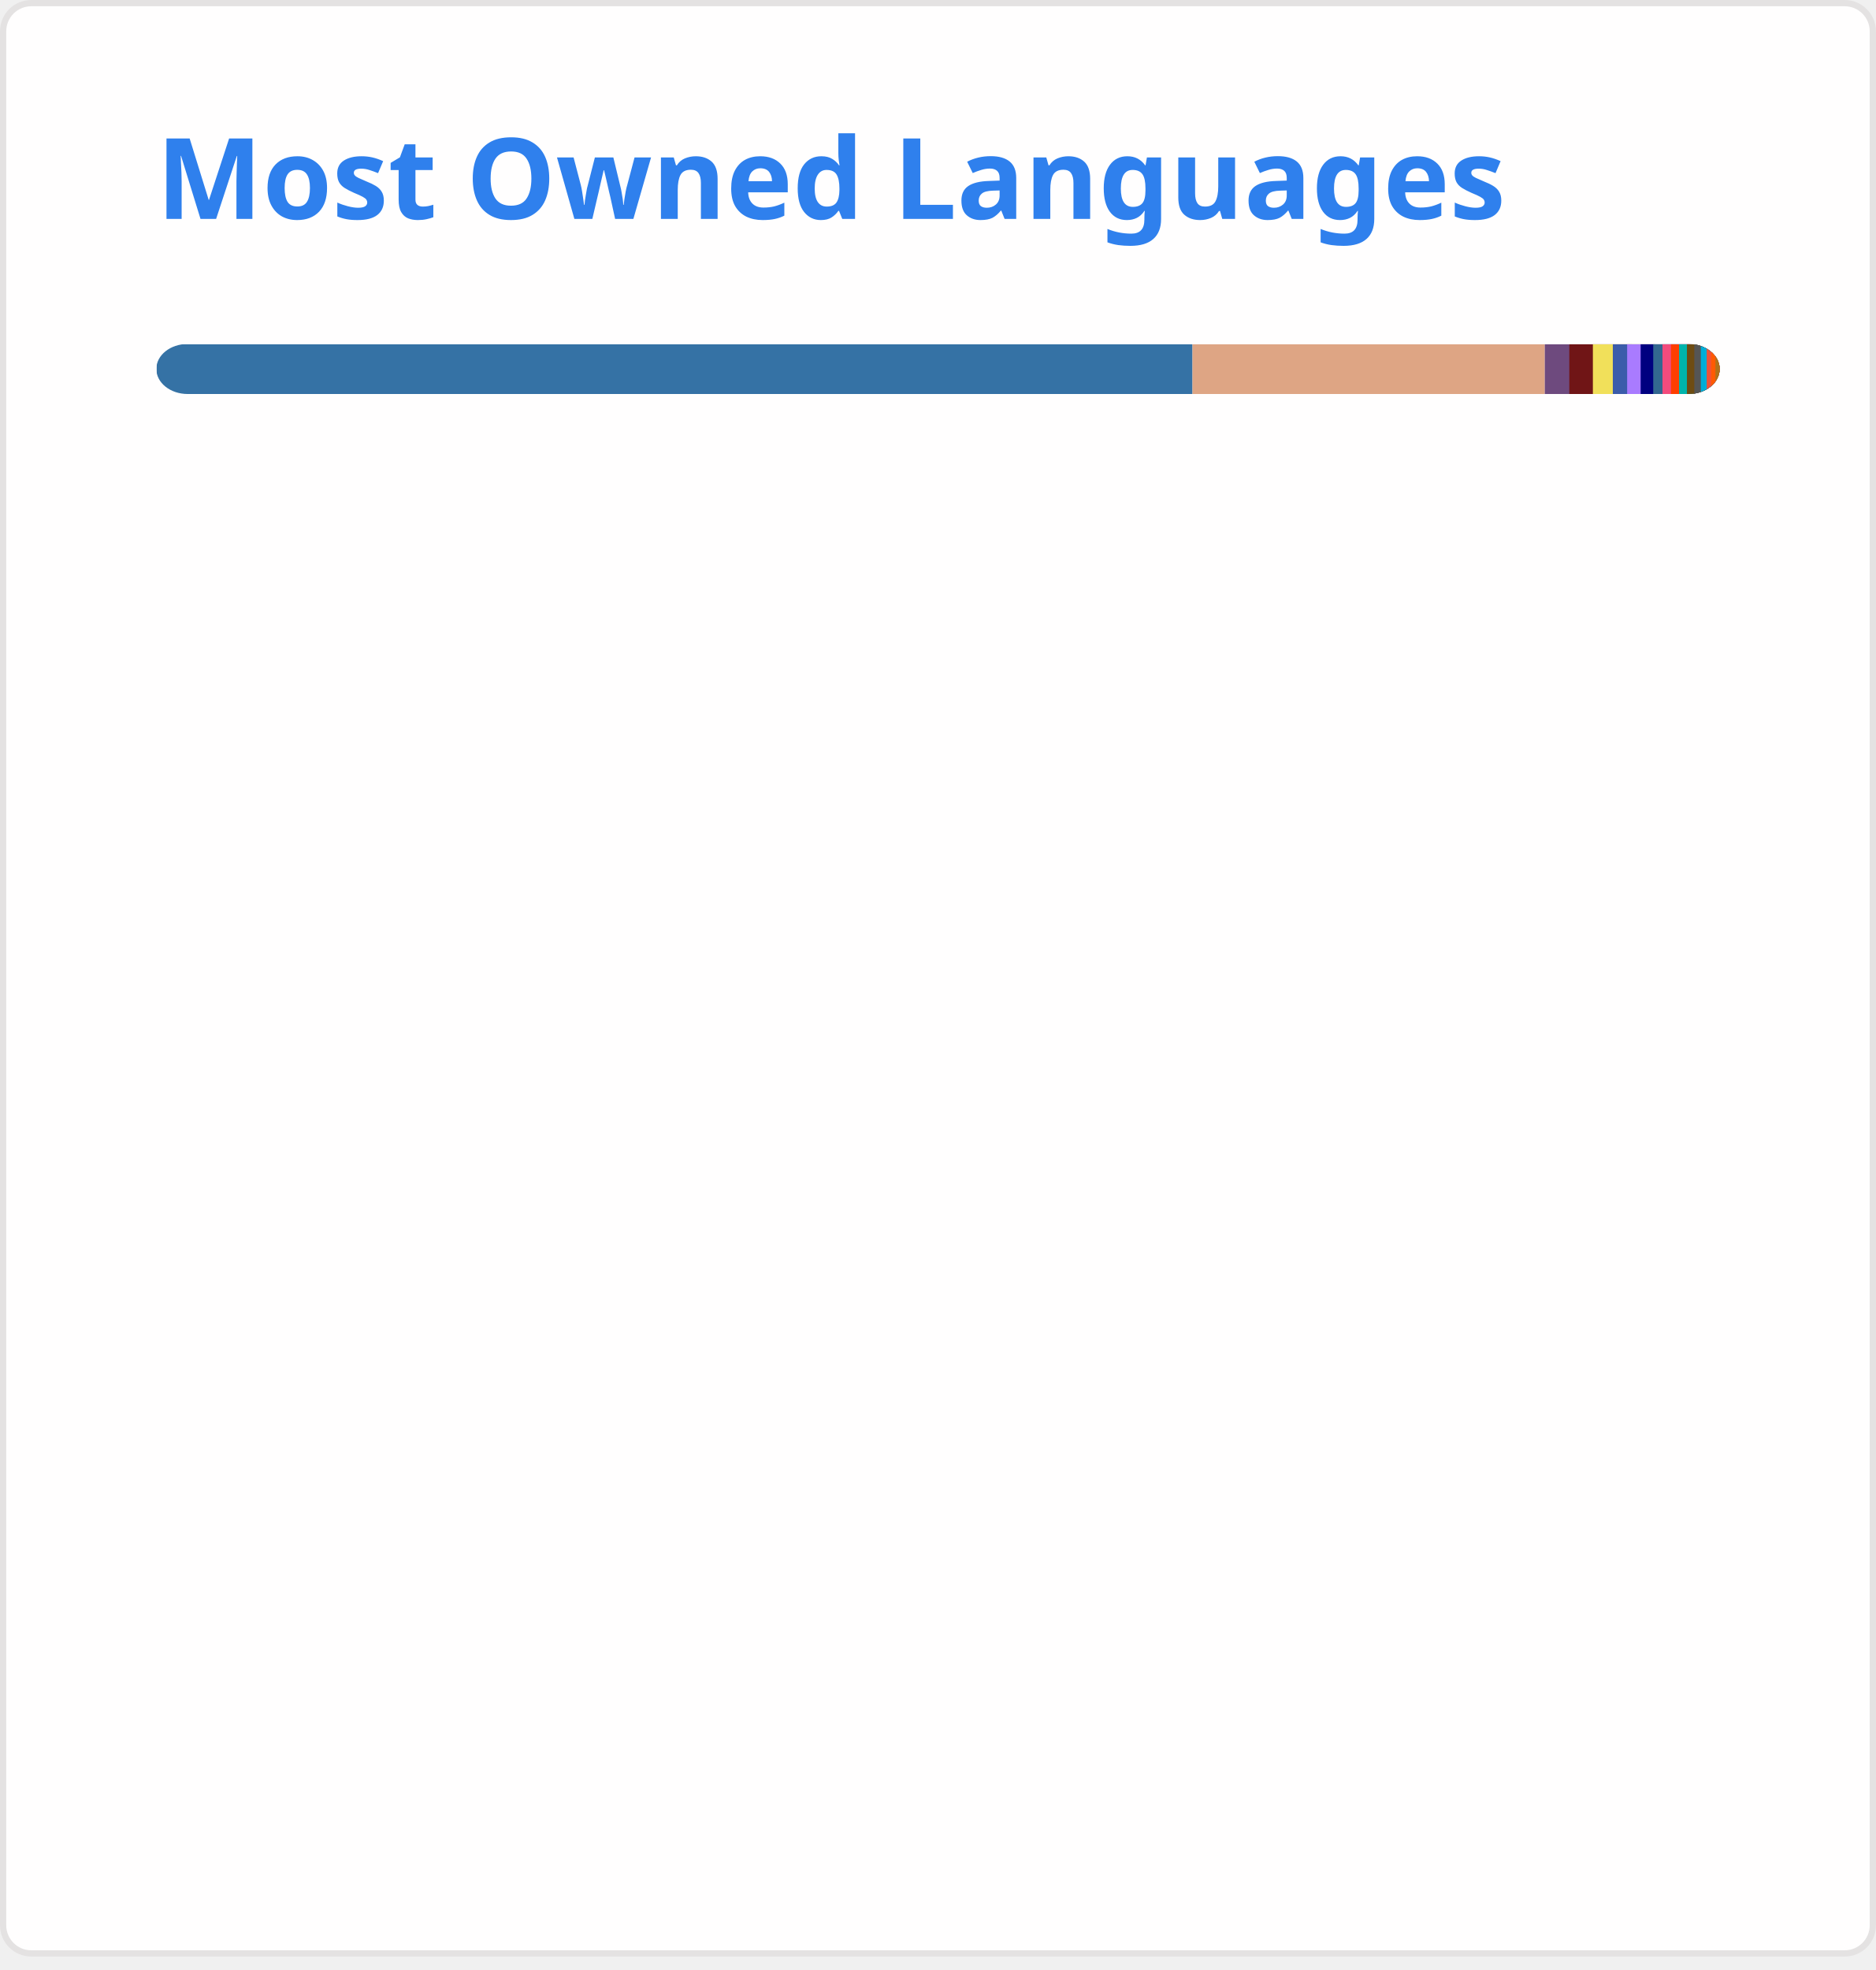
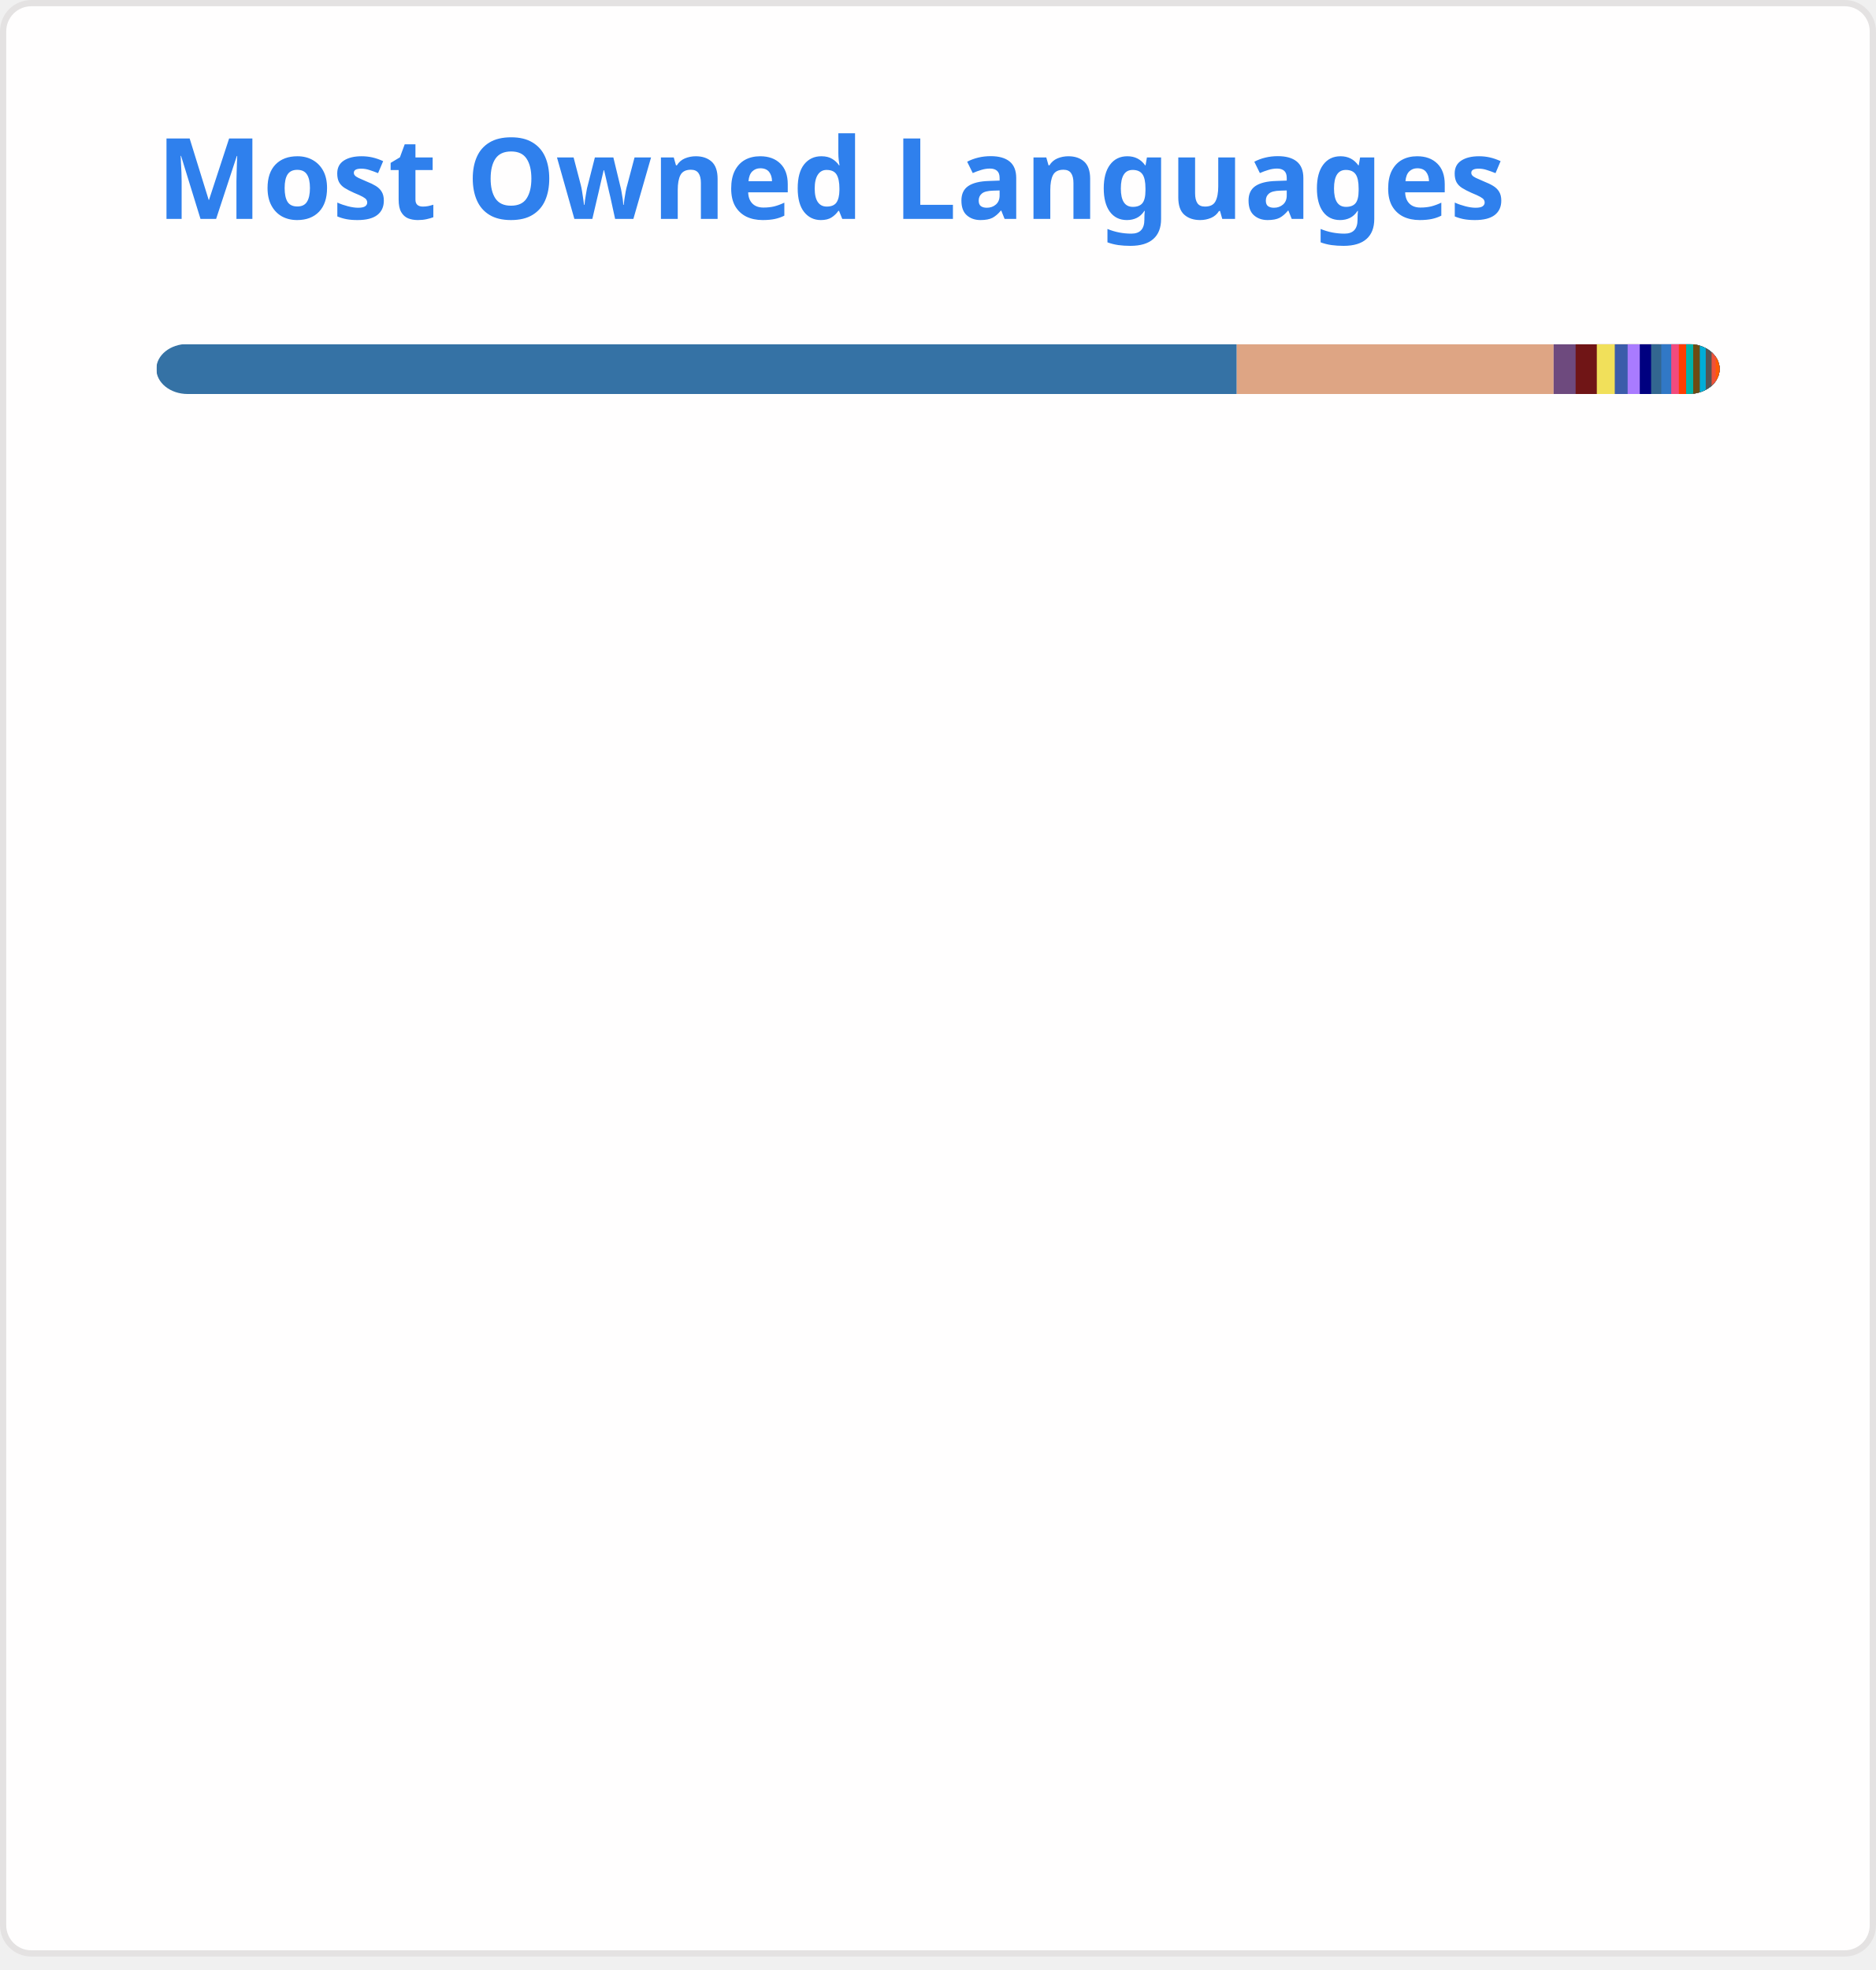
<svg xmlns="http://www.w3.org/2000/svg" width="300" height="315" viewBox="0 0 300 315" fill="none" role="img" aria-labelledby="descId">
  <style>
.header {
font: 600 18px 'Segoe UI', Ubuntu, Sans-Serif;
fill: #2f80ed;
animation: fadeInAnimation 0.8s ease-in-out forwards;
}
@supports(-moz-appearance: auto) {
/* Selector detects Firefox */
.header { font-size: 15.5px; }
}

@keyframes slideInAnimation {
from {
width: 0;
}
to {
width: calc(100%-100px);
}
}
@keyframes growWidthAnimation {
from {
width: 0;
}
to {
width: 100%;
}
}
.stat {
font: 600 14px 'Segoe UI', Ubuntu, "Helvetica Neue", Sans-Serif; fill: #434d58;
}
@supports(-moz-appearance: auto) {
/* Selector detects Firefox */
.stat { font-size:12px; }
}
.bold { font-weight: 700 }
.lang-name {
font: 400 11px "Segoe UI", Ubuntu, Sans-Serif;
fill: #434d58;
}
.stagger {
opacity: 0;
animation: fadeInAnimation 0.3s ease-in-out forwards;
}
#rect-mask rect{
animation: slideInAnimation 1s ease-in-out forwards;
}
.lang-progress{
animation: growWidthAnimation 0.6s ease-in-out forwards;
}



/* Animations */
@keyframes scaleInAnimation {
from {
transform: translate(-5px, 5px) scale(0);
}
to {
transform: translate(-5px, 5px) scale(1);
}
}
@keyframes fadeInAnimation {
from {
opacity: 0;
}
to {
opacity: 1;
}
}


</style>
  <rect data-testid="card-bg" x="0.5" y="0.5" rx="4.5" height="99%" stroke="#e4e2e2" width="299" fill="#fffefe" stroke-opacity="1" />
  <g data-testid="card-title" transform="translate(25, 35)">
    <g transform="translate(0, 0)">
      <text x="0" y="0" class="header" data-testid="header">Most Owned Languages</text>
    </g>
  </g>
  <g data-testid="main-card-body" transform="translate(0, 55)">
    <svg data-testid="lang-items" x="25">
      <mask id="rect-mask">
        <rect x="0" y="0" width="250" height="8" fill="white" rx="5" />
      </mask>
-       <rect mask="url(#rect-mask)" data-testid="lang-progress" x="0" y="0" width="165.7" height="8" fill="#3572A5" />
-       <rect mask="url(#rect-mask)" data-testid="lang-progress" x="165.7" y="0" width="56.34" height="8" fill="#dea584" />
-       <rect mask="url(#rect-mask)" data-testid="lang-progress" x="222.04" y="0" width="13.92" height="8" fill="#6e4a7e" />
-       <rect mask="url(#rect-mask)" data-testid="lang-progress" x="225.96" y="0" width="13.77" height="8" fill="#701516" />
-       <rect mask="url(#rect-mask)" data-testid="lang-progress" x="229.73" y="0" width="13.19" height="8" fill="#f1e05a" />
-       <rect mask="url(#rect-mask)" data-testid="lang-progress" x="232.92" y="0" width="12.29" height="8" fill="#3c5caa" />
-       <rect mask="url(#rect-mask)" data-testid="lang-progress" x="235.21" y="0" width="12.16" height="8" fill="#A97BFF" />
-       <rect mask="url(#rect-mask)" data-testid="lang-progress" x="237.37" y="0" width="12.01" height="8" fill="#000080" />
-       <rect mask="url(#rect-mask)" data-testid="lang-progress" x="239.38" y="0" width="11.48" height="8" fill="#336790" />
-       <rect mask="url(#rect-mask)" data-testid="lang-progress" x="240.86" y="0" width="11.36" height="8" fill="#f34b7d" />
-       <rect mask="url(#rect-mask)" data-testid="lang-progress" x="242.22" y="0" width="11.29" height="8" fill="#ff3e00" />
-       <rect mask="url(#rect-mask)" data-testid="lang-progress" x="243.51" y="0" width="11.26" height="8" fill="#00B4AB" />
-       <rect mask="url(#rect-mask)" data-testid="lang-progress" x="244.77" y="0" width="11.18" height="8" fill="#6E4C13" />
-       <rect mask="url(#rect-mask)" data-testid="lang-progress" x="245.95" y="0" width="11.04" height="8" fill="#555555" />
-       <rect mask="url(#rect-mask)" data-testid="lang-progress" x="246.99" y="0" width="10.94" height="8" fill="#00ADD8" />
-       <rect mask="url(#rect-mask)" data-testid="lang-progress" x="247.93" y="0" width="10.72" height="8" fill="#F05138" />
-       <rect mask="url(#rect-mask)" data-testid="lang-progress" x="248.65" y="0" width="10.68" height="8" fill="#ff5a03" />
-       <rect mask="url(#rect-mask)" data-testid="lang-progress" x="249.33" y="0" width="10.66" height="8" fill="#b07219" />
+       <rect mask="url(#rect-mask)" data-testid="lang-progress" x="0" y="0" width="172.78" height="8" fill="#3572A5" />
+       <rect mask="url(#rect-mask)" data-testid="lang-progress" x="172.78" y="0" width="50.67" height="8" fill="#dea584" />
+       <rect mask="url(#rect-mask)" data-testid="lang-progress" x="223.45" y="0" width="13.52" height="8" fill="#6e4a7e" />
+       <rect mask="url(#rect-mask)" data-testid="lang-progress" x="226.97" y="0" width="13.39" height="8" fill="#701516" />
+       <rect mask="url(#rect-mask)" data-testid="lang-progress" x="230.36" y="0" width="12.87" height="8" fill="#f1e05a" />
+       <rect mask="url(#rect-mask)" data-testid="lang-progress" x="233.23" y="0" width="12.06" height="8" fill="#3c5caa" />
+       <rect mask="url(#rect-mask)" data-testid="lang-progress" x="235.29" y="0" width="11.94" height="8" fill="#A97BFF" />
+       <rect mask="url(#rect-mask)" data-testid="lang-progress" x="237.23" y="0" width="11.81" height="8" fill="#000080" />
+       <rect mask="url(#rect-mask)" data-testid="lang-progress" x="239.04" y="0" width="11.63" height="8" fill="#336790" />
+       <rect mask="url(#rect-mask)" data-testid="lang-progress" x="240.67" y="0" width="11.59" height="8" fill="#3178c6" />
+       <rect mask="url(#rect-mask)" data-testid="lang-progress" x="242.26" y="0" width="11.22" height="8" fill="#f34b7d" />
+       <rect mask="url(#rect-mask)" data-testid="lang-progress" x="243.48" y="0" width="11.16" height="8" fill="#ff3e00" />
+       <rect mask="url(#rect-mask)" data-testid="lang-progress" x="244.64" y="0" width="11.13" height="8" fill="#00B4AB" />
+       <rect mask="url(#rect-mask)" data-testid="lang-progress" x="245.77" y="0" width="11.06" height="8" fill="#6E4C13" />
+       <rect mask="url(#rect-mask)" data-testid="lang-progress" x="246.83" y="0" width="10.95" height="8" fill="#00ADD8" />
+       <rect mask="url(#rect-mask)" data-testid="lang-progress" x="247.78" y="0" width="10.94" height="8" fill="#555555" />
+       <rect mask="url(#rect-mask)" data-testid="lang-progress" x="248.72" y="0" width="10.65" height="8" fill="#F05138" />
+       <rect mask="url(#rect-mask)" data-testid="lang-progress" x="249.37" y="0" width="10.61" height="8" fill="#ff5a03" />
      <g transform="translate(0, 25)">
        <g transform="translate(0, 0)">
          <g transform="translate(0, 0)">
            <g class="stagger" style="animation-delay: 450ms">
              <circle cx="5" cy="6" r="5" fill="#3572A5" />
              <text data-testid="lang-name" x="15" y="10" class="lang-name">
- Python 4.3 MB
+ Python 4.9 MB
</text>
            </g>
          </g>
          <g transform="translate(0, 25)">
            <g class="stagger" style="animation-delay: 600ms">
              <circle cx="5" cy="6" r="5" fill="#dea584" />
              <text data-testid="lang-name" x="15" y="10" class="lang-name">
Rust 1.5 MB
</text>
            </g>
          </g>
          <g transform="translate(0, 50)">
            <g class="stagger" style="animation-delay: 750ms">
              <circle cx="5" cy="6" r="5" fill="#6e4a7e" />
              <text data-testid="lang-name" x="15" y="10" class="lang-name">
Elixir 103.3 KB
</text>
            </g>
          </g>
          <g transform="translate(0, 75)">
            <g class="stagger" style="animation-delay: 900ms">
              <circle cx="5" cy="6" r="5" fill="#701516" />
              <text data-testid="lang-name" x="15" y="10" class="lang-name">
Ruby 99.5 KB
</text>
            </g>
          </g>
          <g transform="translate(0, 100)">
            <g class="stagger" style="animation-delay: 1050ms">
              <circle cx="5" cy="6" r="5" fill="#f1e05a" />
              <text data-testid="lang-name" x="15" y="10" class="lang-name">
JavaScript 84.2 KB
</text>
            </g>
          </g>
          <g transform="translate(0, 125)">
            <g class="stagger" style="animation-delay: 1200ms">
              <circle cx="5" cy="6" r="5" fill="#3c5caa" />
              <text data-testid="lang-name" x="15" y="10" class="lang-name">
Racket 60.4 KB
</text>
            </g>
          </g>
          <g transform="translate(0, 150)">
            <g class="stagger" style="animation-delay: 1350ms">
              <circle cx="5" cy="6" r="5" fill="#A97BFF" />
              <text data-testid="lang-name" x="15" y="10" class="lang-name">
Kotlin 56.9 KB
</text>
            </g>
          </g>
          <g transform="translate(0, 175)">
            <g class="stagger" style="animation-delay: 1500ms">
              <circle cx="5" cy="6" r="5" fill="#000080" />
              <text data-testid="lang-name" x="15" y="10" class="lang-name">
Lua 53.1 KB
</text>
            </g>
          </g>
          <g transform="translate(0, 200)">
            <g class="stagger" style="animation-delay: 1650ms">
              <circle cx="5" cy="6" r="5" fill="#336790" />
              <text data-testid="lang-name" x="15" y="10" class="lang-name">
- PLpgSQL 39.0 KB
+ PLpgSQL 47.9 KB
</text>
            </g>
          </g>
        </g>
        <g transform="translate(150, 0)">
          <g transform="translate(0, 0)">
            <g class="stagger" style="animation-delay: 450ms">
-               <circle cx="5" cy="6" r="5" fill="#f34b7d" />
-               <text data-testid="lang-name" x="15" y="10" class="lang-name">
- C++ 35.9 KB
+               <circle cx="5" cy="6" r="5" fill="#3178c6" />
+               <text data-testid="lang-name" x="15" y="10" class="lang-name">
+ TypeScript 46.6 KB
</text>
            </g>
          </g>
          <g transform="translate(0, 25)">
            <g class="stagger" style="animation-delay: 600ms">
-               <circle cx="5" cy="6" r="5" fill="#ff3e00" />
-               <text data-testid="lang-name" x="15" y="10" class="lang-name">
- Svelte 34.2 KB
+               <circle cx="5" cy="6" r="5" fill="#f34b7d" />
+               <text data-testid="lang-name" x="15" y="10" class="lang-name">
+ C++ 35.9 KB
</text>
            </g>
          </g>
          <g transform="translate(0, 50)">
            <g class="stagger" style="animation-delay: 750ms">
-               <circle cx="5" cy="6" r="5" fill="#00B4AB" />
-               <text data-testid="lang-name" x="15" y="10" class="lang-name">
- Dart 33.2 KB
+               <circle cx="5" cy="6" r="5" fill="#ff3e00" />
+               <text data-testid="lang-name" x="15" y="10" class="lang-name">
+ Svelte 34.2 KB
</text>
            </g>
          </g>
          <g transform="translate(0, 75)">
            <g class="stagger" style="animation-delay: 900ms">
-               <circle cx="5" cy="6" r="5" fill="#6E4C13" />
-               <text data-testid="lang-name" x="15" y="10" class="lang-name">
- Assembly 31.1 KB
+               <circle cx="5" cy="6" r="5" fill="#00B4AB" />
+               <text data-testid="lang-name" x="15" y="10" class="lang-name">
+ Dart 33.2 KB
</text>
            </g>
          </g>
          <g transform="translate(0, 100)">
            <g class="stagger" style="animation-delay: 1050ms">
-               <circle cx="5" cy="6" r="5" fill="#555555" />
-               <text data-testid="lang-name" x="15" y="10" class="lang-name">
- C 27.5 KB
+               <circle cx="5" cy="6" r="5" fill="#6E4C13" />
+               <text data-testid="lang-name" x="15" y="10" class="lang-name">
+ Assembly 31.1 KB
</text>
            </g>
          </g>
          <g transform="translate(0, 125)">
            <g class="stagger" style="animation-delay: 1200ms">
              <circle cx="5" cy="6" r="5" fill="#00ADD8" />
              <text data-testid="lang-name" x="15" y="10" class="lang-name">
- Go 24.8 KB
+ Go 27.8 KB
</text>
            </g>
          </g>
          <g transform="translate(0, 150)">
            <g class="stagger" style="animation-delay: 1350ms">
-               <circle cx="5" cy="6" r="5" fill="#F05138" />
-               <text data-testid="lang-name" x="15" y="10" class="lang-name">
- Swift 19.1 KB
+               <circle cx="5" cy="6" r="5" fill="#555555" />
+               <text data-testid="lang-name" x="15" y="10" class="lang-name">
+ C 27.5 KB
</text>
            </g>
          </g>
          <g transform="translate(0, 175)">
            <g class="stagger" style="animation-delay: 1500ms">
-               <circle cx="5" cy="6" r="5" fill="#ff5a03" />
-               <text data-testid="lang-name" x="15" y="10" class="lang-name">
- Astro 17.8 KB
+               <circle cx="5" cy="6" r="5" fill="#F05138" />
+               <text data-testid="lang-name" x="15" y="10" class="lang-name">
+ Swift 19.1 KB
</text>
            </g>
          </g>
          <g transform="translate(0, 200)">
            <g class="stagger" style="animation-delay: 1650ms">
-               <circle cx="5" cy="6" r="5" fill="#b07219" />
-               <text data-testid="lang-name" x="15" y="10" class="lang-name">
- Java 17.5 KB
+               <circle cx="5" cy="6" r="5" fill="#ff5a03" />
+               <text data-testid="lang-name" x="15" y="10" class="lang-name">
+ Astro 17.8 KB
</text>
            </g>
          </g>
        </g>
      </g>
    </svg>
  </g>
</svg>
